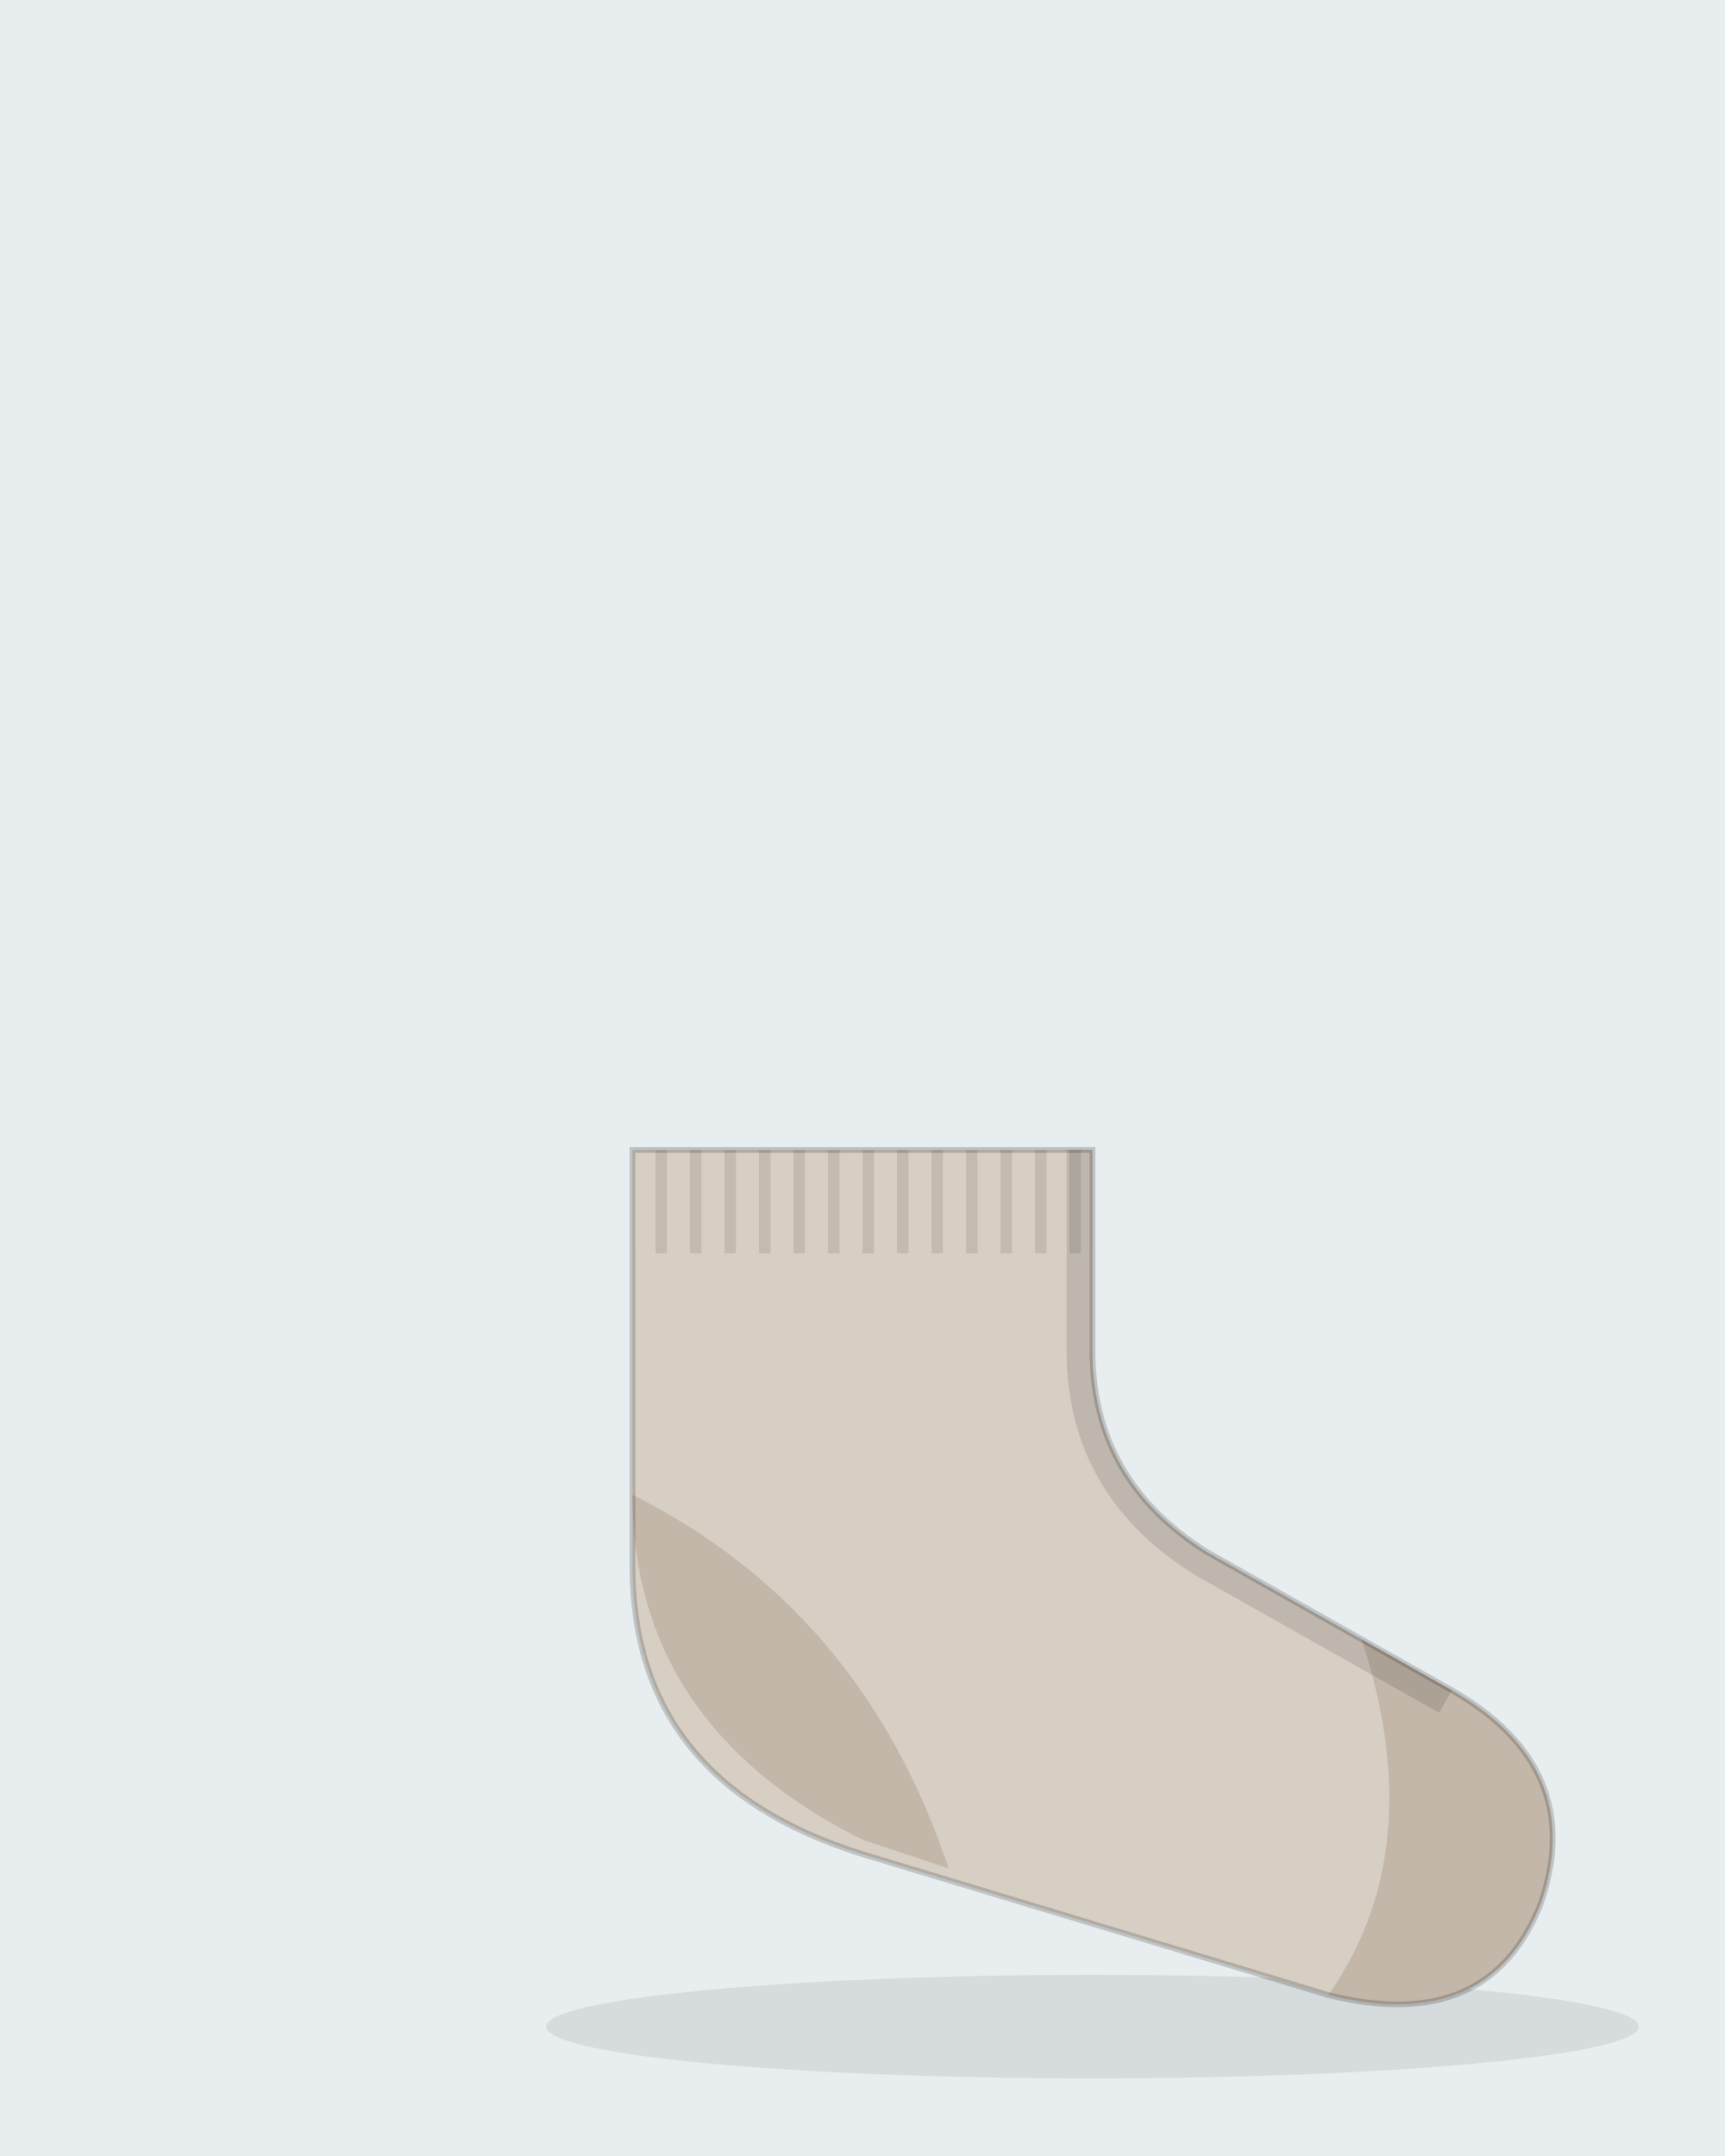
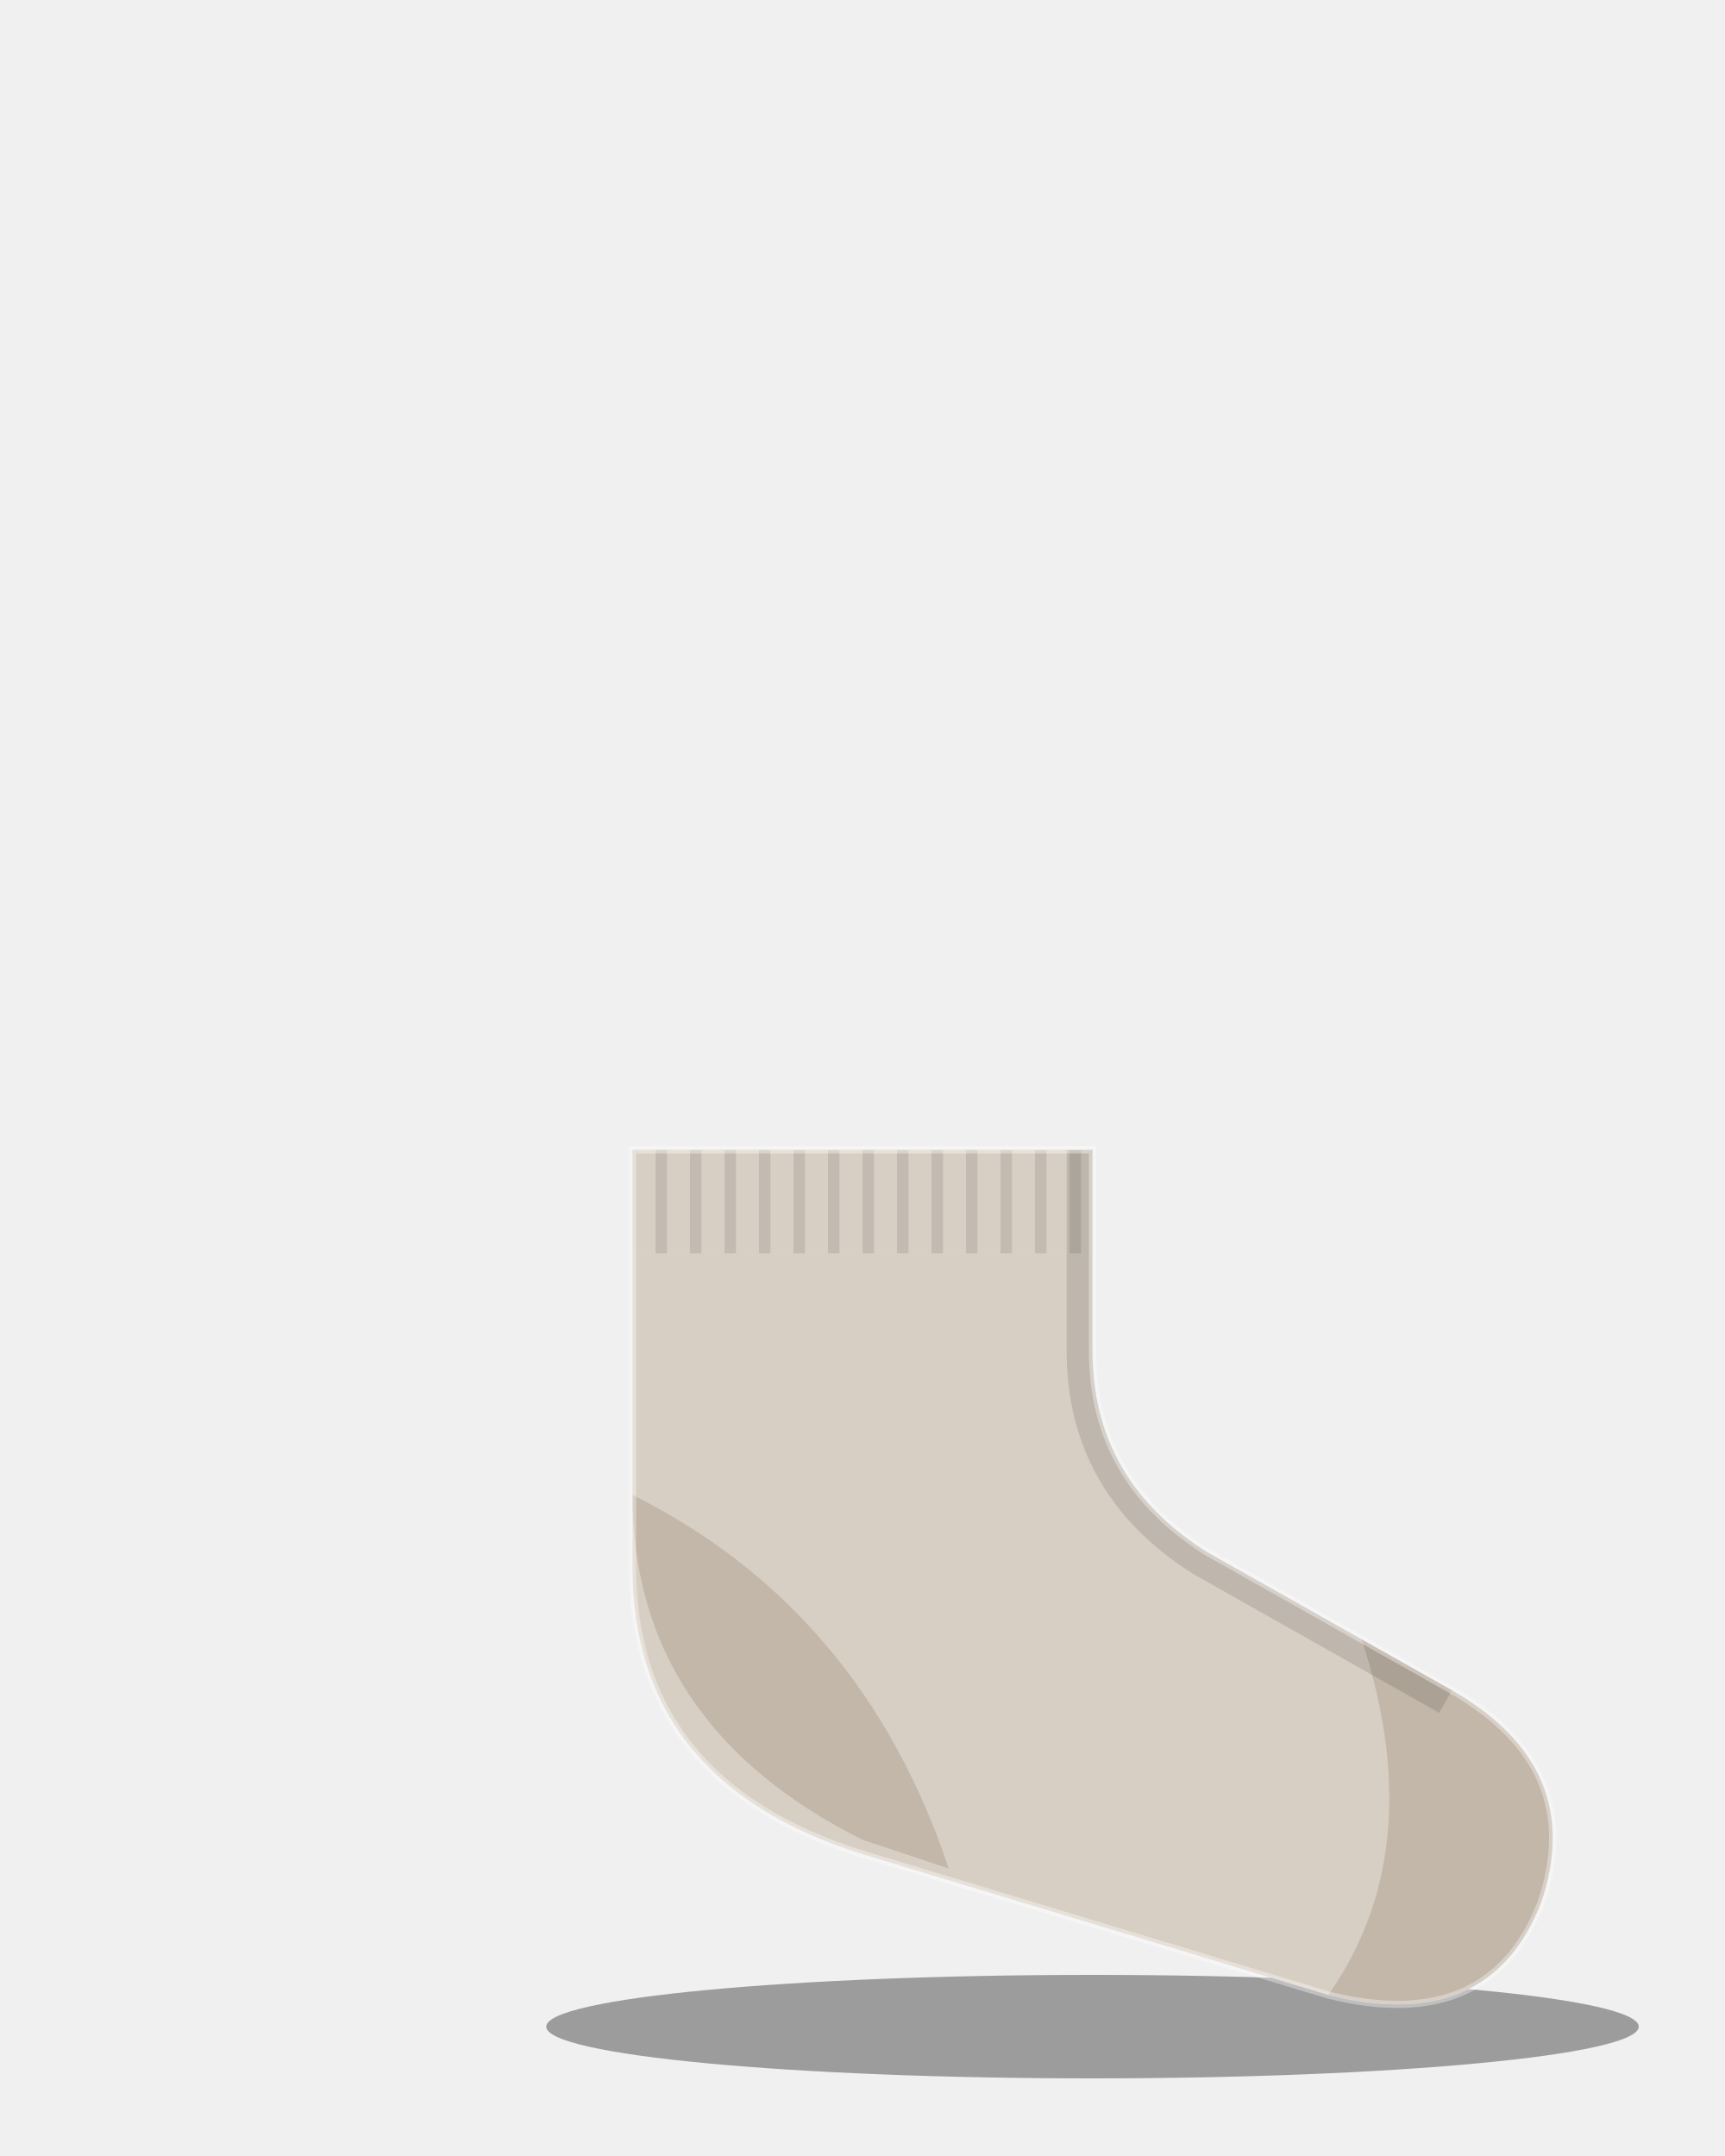
<svg xmlns="http://www.w3.org/2000/svg" viewBox="0 0 600 750" width="600" height="750">
-   <rect width="600" height="750" fill="#e8eef0" />
-   <ellipse cx="380" cy="705" rx="190" ry="18" fill="#000" opacity="0.08" />
+   <ellipse cx="380" cy="705" rx="190" ry="18" fill="#000" opacity="0.35" />
  <defs>
    <pattern id="a-p" width="10" height="10" patternUnits="userSpaceOnUse">
      <rect width="10" height="10" fill="#d8cfc4" />
    </pattern>
    <clipPath id="a-clip">
      <path d="M220 400 L380 400 L380 470 Q380 515 420 540 L505 588 Q552 615 536 662 Q518 708 462 694 L300 645 Q220 620 220 545 Z" />
    </clipPath>
  </defs>
  <g>
    <path d="M220 400 L380 400 L380 470 Q380 515 420 540 L505 588 Q552 615 536 662 Q518 708 462 694 L300 645 Q220 620 220 545 Z" fill="#d8cfc4" />
    <g clip-path="url(#a-clip)">
      <rect x="220" y="400" width="160" height="36" fill="#d8cfc4" opacity="0.92" />
      <rect x="228" y="400" width="4" height="36" fill="#000" opacity="0.10" />
      <rect x="240" y="400" width="4" height="36" fill="#000" opacity="0.10" />
      <rect x="252" y="400" width="4" height="36" fill="#000" opacity="0.10" />
      <rect x="264" y="400" width="4" height="36" fill="#000" opacity="0.10" />
      <rect x="276" y="400" width="4" height="36" fill="#000" opacity="0.10" />
      <rect x="288" y="400" width="4" height="36" fill="#000" opacity="0.10" />
      <rect x="300" y="400" width="4" height="36" fill="#000" opacity="0.10" />
      <rect x="312" y="400" width="4" height="36" fill="#000" opacity="0.10" />
      <rect x="324" y="400" width="4" height="36" fill="#000" opacity="0.10" />
      <rect x="336" y="400" width="4" height="36" fill="#000" opacity="0.10" />
      <rect x="348" y="400" width="4" height="36" fill="#000" opacity="0.10" />
      <rect x="360" y="400" width="4" height="36" fill="#000" opacity="0.10" />
      <rect x="372" y="400" width="4" height="36" fill="#000" opacity="0.10" />
      <path d="M220 520 Q220 600 300 640 L330 650 Q300 560 220 520 Z" fill="#bfb3a5" opacity="0.85" />
      <path d="M470 560 Q560 600 536 662 Q518 708 462 694 Q500 640 470 560 Z" fill="#bfb3a5" opacity="0.85" />
      <path d="M380 400 L380 470 Q380 515 420 540 L505 588" fill="none" stroke="#000" stroke-opacity="0.12" stroke-width="18" />
    </g>
-     <path d="M220 400 L380 400 L380 470 Q380 515 420 540 L505 588 Q552 615 536 662 Q518 708 462 694 L300 645 Q220 620 220 545 Z" fill="none" stroke="#000" stroke-opacity="0.18" stroke-width="2" />
+     <path d="M220 400 L380 400 L380 470 Q380 515 420 540 L505 588 Q552 615 536 662 Q518 708 462 694 L300 645 Q220 620 220 545 Z" fill="none" stroke="#fff" stroke-opacity="0.35" stroke-width="2.5" />
  </g>
</svg>
